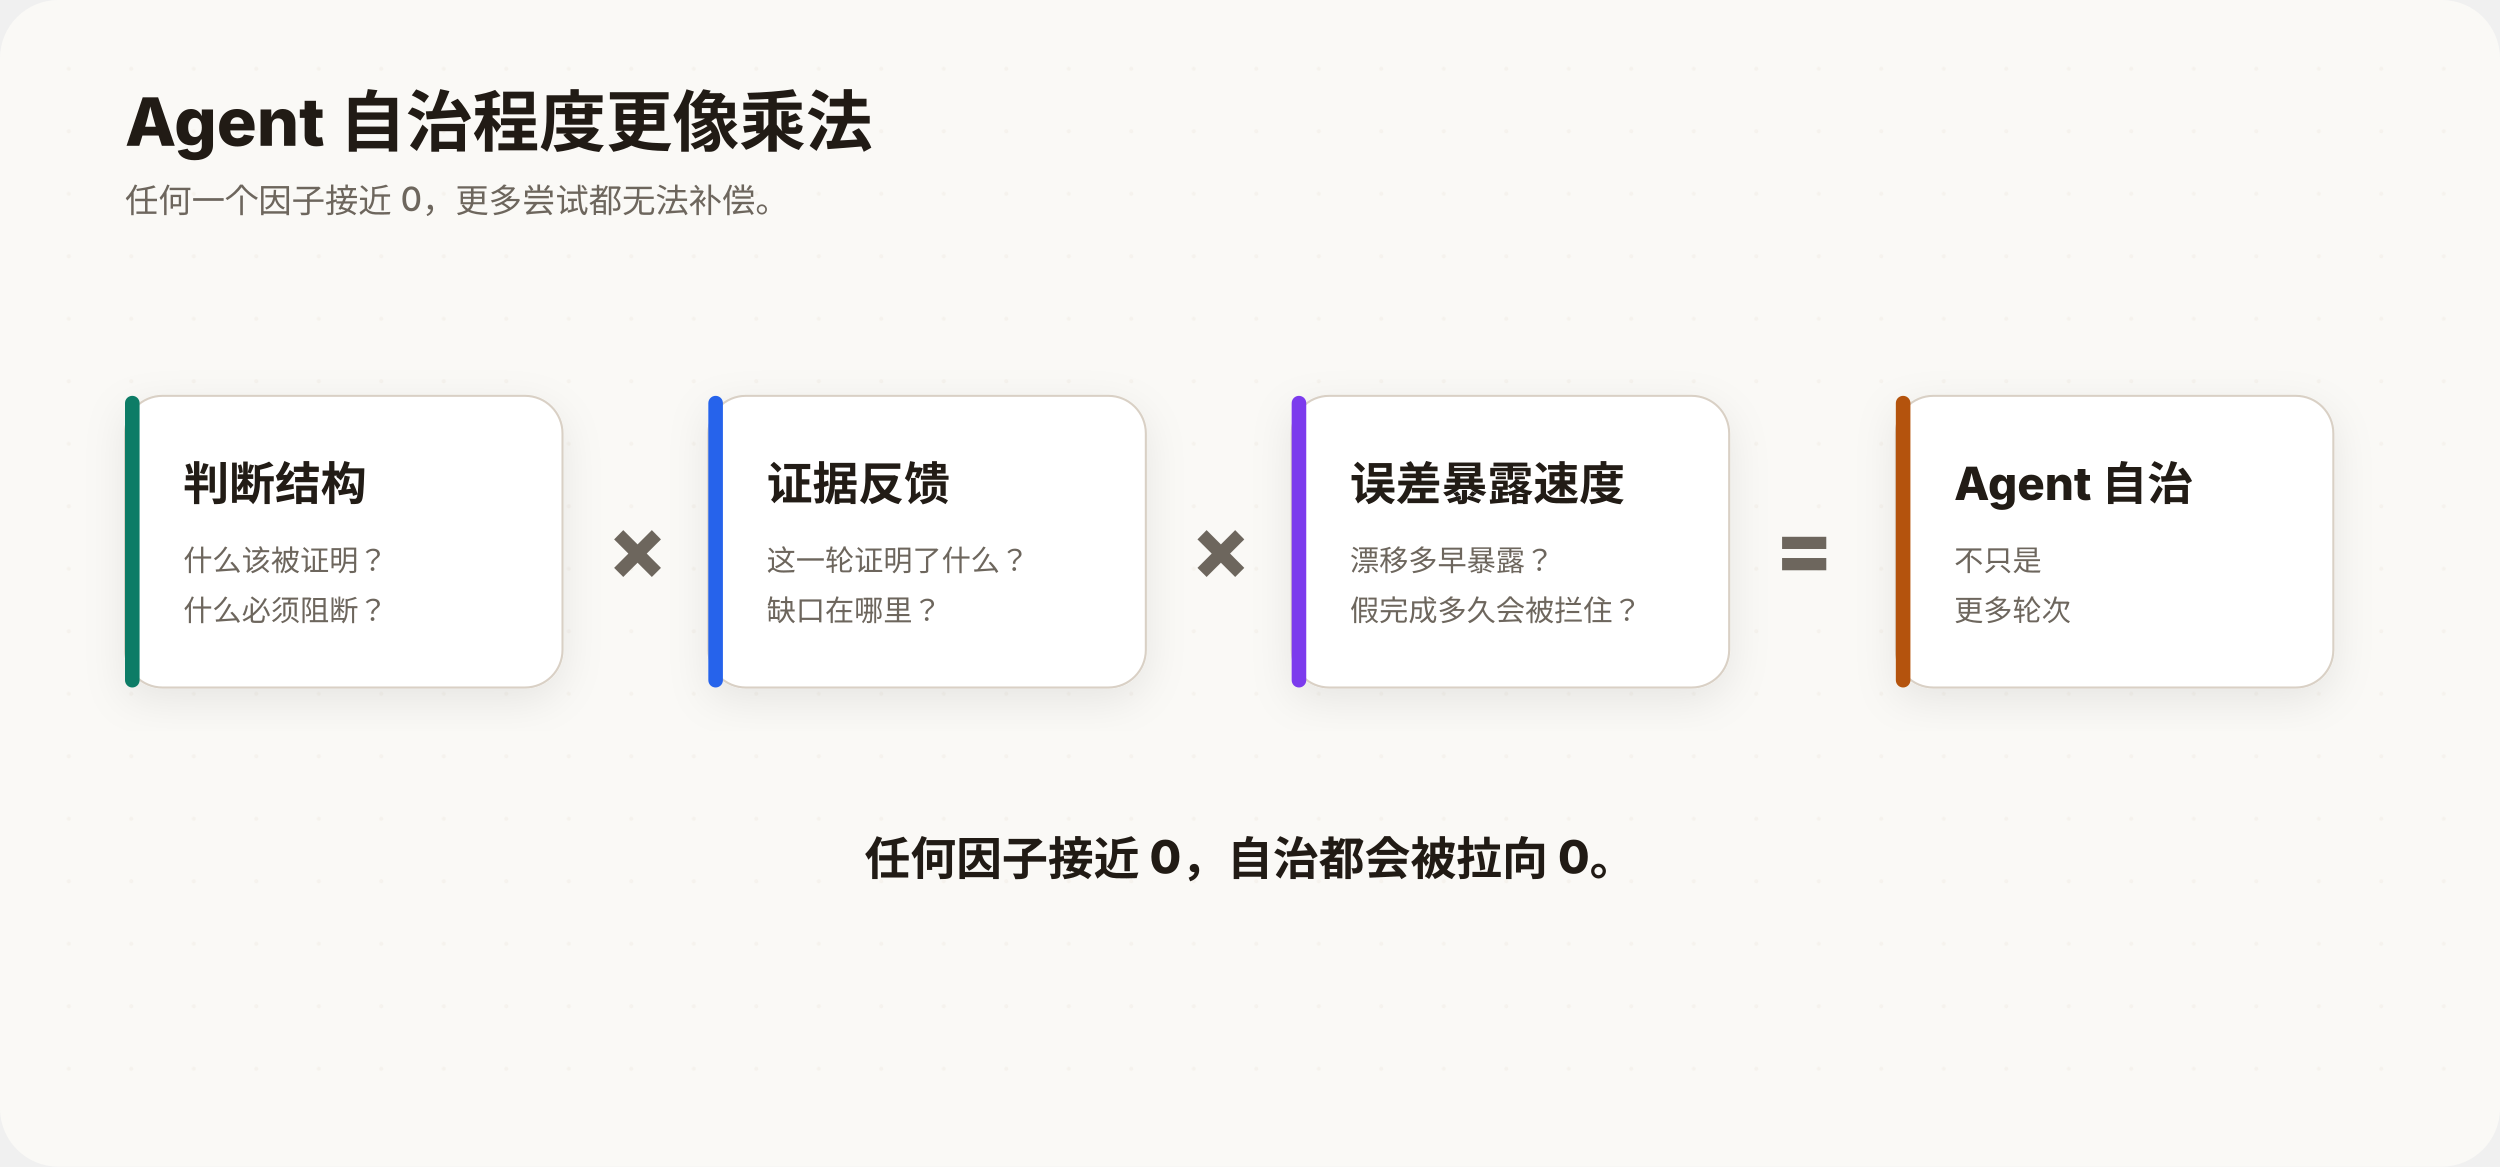
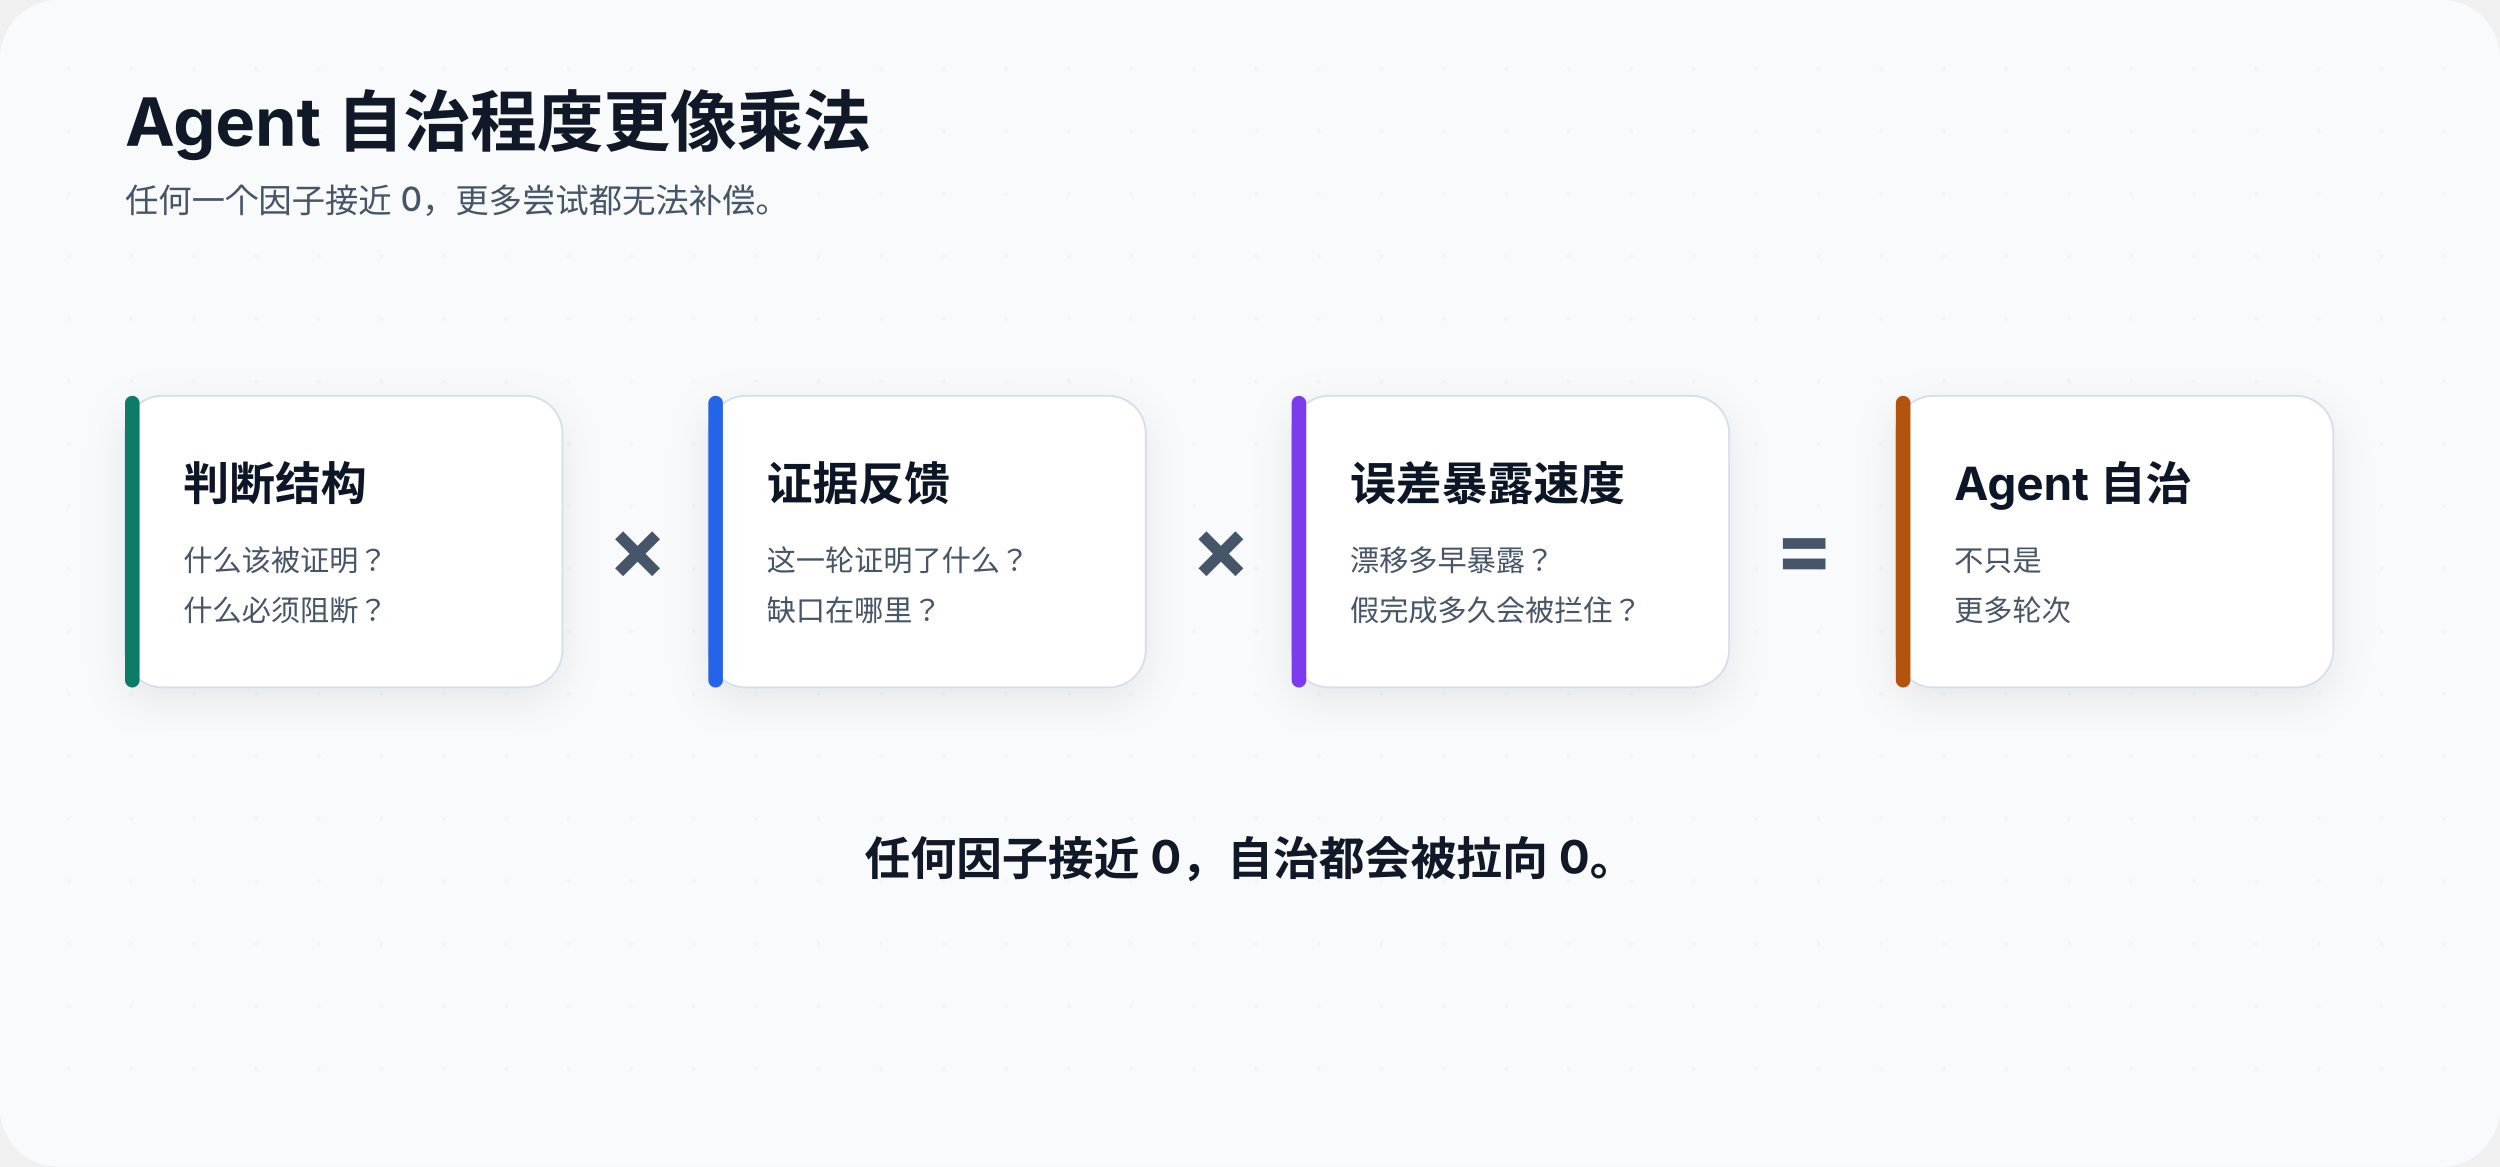
<svg xmlns="http://www.w3.org/2000/svg" width="1200" height="560" viewBox="0 0 1200 560" role="img" aria-labelledby="title desc">
  <defs>
    <filter id="shadow" x="-15%" y="-15%" width="130%" height="130%">
-       <feDropShadow dx="0" dy="6" stdDeviation="10" flood-color="#2c2118" flood-opacity="0.08" />
+       <feDropShadow dx="0" dy="6" stdDeviation="10" flood-color="#0f172a" flood-opacity="0.08" />
    </filter>
    <pattern id="dots" width="30" height="30" patternUnits="userSpaceOnUse">
-       <circle cx="3" cy="3" r="1" fill="#e8dfd3" opacity="0.6" />
+       <circle cx="3" cy="3" r="1" fill="#dbe3ee" opacity="0.6" />
    </pattern>
  </defs>
-   <rect width="1200" height="560" rx="28" fill="#faf9f6" />
+   <rect width="1200" height="560" rx="28" fill="#f8fafc" />
  <rect x="20" y="20" width="1160" height="520" rx="24" fill="url(#dots)" opacity="0.4" />
-   <text x="60" y="70" font-family="Inter, 'Noto Sans SC', 'PingFang SC', 'Microsoft YaHei', sans-serif" font-size="32" font-weight="760" fill="#211b15">Agent 自治程度更像乘法</text>
-   <text x="60" y="102" font-family="Inter, 'Noto Sans SC', 'PingFang SC', 'Microsoft YaHei', sans-serif" font-size="16" font-weight="500" fill="#6d665d">任何一个因子接近 0，更多尝试都无法补偿。</text>
+   <text x="60" y="70" font-family="Inter, 'Noto Sans SC', 'PingFang SC', 'Microsoft YaHei', sans-serif" font-size="32" font-weight="700" fill="#111827">Agent 自治程度更像乘法</text>
+   <text x="60" y="102" font-family="Inter, 'Noto Sans SC', 'PingFang SC', 'Microsoft YaHei', sans-serif" font-size="16" font-weight="500" fill="#475569">任何一个因子接近 0，更多尝试都无法补偿。</text>
  <g filter="url(#shadow)">
-     <rect x="60" y="190" width="210" height="140" rx="18" fill="#ffffff" stroke="#d9d0c5" />
+     <rect x="60" y="190" width="210" height="140" rx="18" fill="#ffffff" stroke="#d7e0ea" />
    <rect x="60" y="190" width="7" height="140" rx="3.5" fill="#0d7c66" />
-     <text x="88" y="240" font-family="Inter, 'Noto Sans SC', 'PingFang SC', 'Microsoft YaHei', sans-serif" font-size="22" font-weight="760" fill="#211b15">判断结构</text>
-     <text x="88" y="274" font-family="Inter, 'Noto Sans SC', 'PingFang SC', 'Microsoft YaHei', sans-serif" font-size="14" font-weight="500" fill="#6d665d">什么该被证明？</text>
-     <text x="88" y="298" font-family="Inter, 'Noto Sans SC', 'PingFang SC', 'Microsoft YaHei', sans-serif" font-size="14" font-weight="500" fill="#6d665d">什么必须阻断？</text>
+     <text x="88" y="240" font-family="Inter, 'Noto Sans SC', 'PingFang SC', 'Microsoft YaHei', sans-serif" font-size="22" font-weight="700" fill="#111827">判断结构</text>
+     <text x="88" y="274" font-family="Inter, 'Noto Sans SC', 'PingFang SC', 'Microsoft YaHei', sans-serif" font-size="14" font-weight="500" fill="#475569">什么该被证明？</text>
+     <text x="88" y="298" font-family="Inter, 'Noto Sans SC', 'PingFang SC', 'Microsoft YaHei', sans-serif" font-size="14" font-weight="500" fill="#475569">什么必须阻断？</text>
  </g>
-   <text x="306" y="278" text-anchor="middle" font-family="Inter, 'Noto Sans SC', 'PingFang SC', 'Microsoft YaHei', sans-serif" font-size="42" font-weight="820" fill="#6d665d">×</text>
+   <text x="306" y="278" text-anchor="middle" font-family="Inter, 'Noto Sans SC', 'PingFang SC', 'Microsoft YaHei', sans-serif" font-size="42" font-weight="700" fill="#475569">×</text>
  <g filter="url(#shadow)">
-     <rect x="340" y="190" width="210" height="140" rx="18" fill="#ffffff" stroke="#d9d0c5" />
+     <rect x="340" y="190" width="210" height="140" rx="18" fill="#ffffff" stroke="#d7e0ea" />
    <rect x="340" y="190" width="7" height="140" rx="3.5" fill="#2563eb" />
-     <text x="368" y="240" font-family="Inter, 'Noto Sans SC', 'PingFang SC', 'Microsoft YaHei', sans-serif" font-size="22" font-weight="760" fill="#211b15">证据反馈</text>
-     <text x="368" y="274" font-family="Inter, 'Noto Sans SC', 'PingFang SC', 'Microsoft YaHei', sans-serif" font-size="14" font-weight="500" fill="#6d665d">这一轮证明了什么？</text>
-     <text x="368" y="298" font-family="Inter, 'Noto Sans SC', 'PingFang SC', 'Microsoft YaHei', sans-serif" font-size="14" font-weight="500" fill="#6d665d">缺口在哪里？</text>
+     <text x="368" y="240" font-family="Inter, 'Noto Sans SC', 'PingFang SC', 'Microsoft YaHei', sans-serif" font-size="22" font-weight="700" fill="#111827">证据反馈</text>
+     <text x="368" y="274" font-family="Inter, 'Noto Sans SC', 'PingFang SC', 'Microsoft YaHei', sans-serif" font-size="14" font-weight="500" fill="#475569">这一轮证明了什么？</text>
+     <text x="368" y="298" font-family="Inter, 'Noto Sans SC', 'PingFang SC', 'Microsoft YaHei', sans-serif" font-size="14" font-weight="500" fill="#475569">缺口在哪里？</text>
  </g>
-   <text x="586" y="278" text-anchor="middle" font-family="Inter, 'Noto Sans SC', 'PingFang SC', 'Microsoft YaHei', sans-serif" font-size="42" font-weight="820" fill="#6d665d">×</text>
+   <text x="586" y="278" text-anchor="middle" font-family="Inter, 'Noto Sans SC', 'PingFang SC', 'Microsoft YaHei', sans-serif" font-size="42" font-weight="700" fill="#475569">×</text>
  <g filter="url(#shadow)">
-     <rect x="620" y="190" width="210" height="140" rx="18" fill="#ffffff" stroke="#d9d0c5" />
+     <rect x="620" y="190" width="210" height="140" rx="18" fill="#ffffff" stroke="#d7e0ea" />
    <rect x="620" y="190" width="7" height="140" rx="3.5" fill="#7c3aed" />
-     <text x="648" y="240" font-family="Inter, 'Noto Sans SC', 'PingFang SC', 'Microsoft YaHei', sans-serif" font-size="22" font-weight="760" fill="#211b15">误差暴露速度</text>
-     <text x="648" y="274" font-family="Inter, 'Noto Sans SC', 'PingFang SC', 'Microsoft YaHei', sans-serif" font-size="14" font-weight="500" fill="#6d665d">漂移多早暴露？</text>
-     <text x="648" y="298" font-family="Inter, 'Noto Sans SC', 'PingFang SC', 'Microsoft YaHei', sans-serif" font-size="14" font-weight="500" fill="#6d665d">假完成多久会被拦住？</text>
+     <text x="648" y="240" font-family="Inter, 'Noto Sans SC', 'PingFang SC', 'Microsoft YaHei', sans-serif" font-size="22" font-weight="700" fill="#111827">误差暴露速度</text>
+     <text x="648" y="274" font-family="Inter, 'Noto Sans SC', 'PingFang SC', 'Microsoft YaHei', sans-serif" font-size="14" font-weight="500" fill="#475569">漂移多早暴露？</text>
+     <text x="648" y="298" font-family="Inter, 'Noto Sans SC', 'PingFang SC', 'Microsoft YaHei', sans-serif" font-size="14" font-weight="500" fill="#475569">假完成多久会被拦住？</text>
  </g>
-   <text x="866" y="278" text-anchor="middle" font-family="Inter, 'Noto Sans SC', 'PingFang SC', 'Microsoft YaHei', sans-serif" font-size="42" font-weight="820" fill="#6d665d">=</text>
+   <text x="866" y="278" text-anchor="middle" font-family="Inter, 'Noto Sans SC', 'PingFang SC', 'Microsoft YaHei', sans-serif" font-size="42" font-weight="700" fill="#475569">=</text>
  <g filter="url(#shadow)">
-     <rect x="910" y="190" width="210" height="140" rx="18" fill="#ffffff" stroke="#d9d0c5" />
+     <rect x="910" y="190" width="210" height="140" rx="18" fill="#ffffff" stroke="#d7e0ea" />
    <rect x="910" y="190" width="7" height="140" rx="3.5" fill="#b45309" />
-     <text x="938" y="240" font-family="Inter, 'Noto Sans SC', 'PingFang SC', 'Microsoft YaHei', sans-serif" font-size="22" font-weight="760" fill="#211b15">Agent 自治</text>
-     <text x="938" y="274" font-family="Inter, 'Noto Sans SC', 'PingFang SC', 'Microsoft YaHei', sans-serif" font-size="14" font-weight="500" fill="#6d665d">不只是</text>
-     <text x="938" y="298" font-family="Inter, 'Noto Sans SC', 'PingFang SC', 'Microsoft YaHei', sans-serif" font-size="14" font-weight="500" fill="#6d665d">更多轮次</text>
+     <text x="938" y="240" font-family="Inter, 'Noto Sans SC', 'PingFang SC', 'Microsoft YaHei', sans-serif" font-size="22" font-weight="700" fill="#111827">Agent 自治</text>
+     <text x="938" y="274" font-family="Inter, 'Noto Sans SC', 'PingFang SC', 'Microsoft YaHei', sans-serif" font-size="14" font-weight="500" fill="#475569">不只是</text>
+     <text x="938" y="298" font-family="Inter, 'Noto Sans SC', 'PingFang SC', 'Microsoft YaHei', sans-serif" font-size="14" font-weight="500" fill="#475569">更多轮次</text>
  </g>
-   <text x="600" y="420" text-anchor="middle" font-family="Inter, 'Noto Sans SC', 'PingFang SC', 'Microsoft YaHei', sans-serif" font-size="22" font-weight="760" fill="#211b15">任何因子接近 0，自治都会被拉向 0。</text>
+   <text x="600" y="420" text-anchor="middle" font-family="Inter, 'Noto Sans SC', 'PingFang SC', 'Microsoft YaHei', sans-serif" font-size="22" font-weight="700" fill="#111827">任何因子接近 0，自治都会被拉向 0。</text>
</svg>
